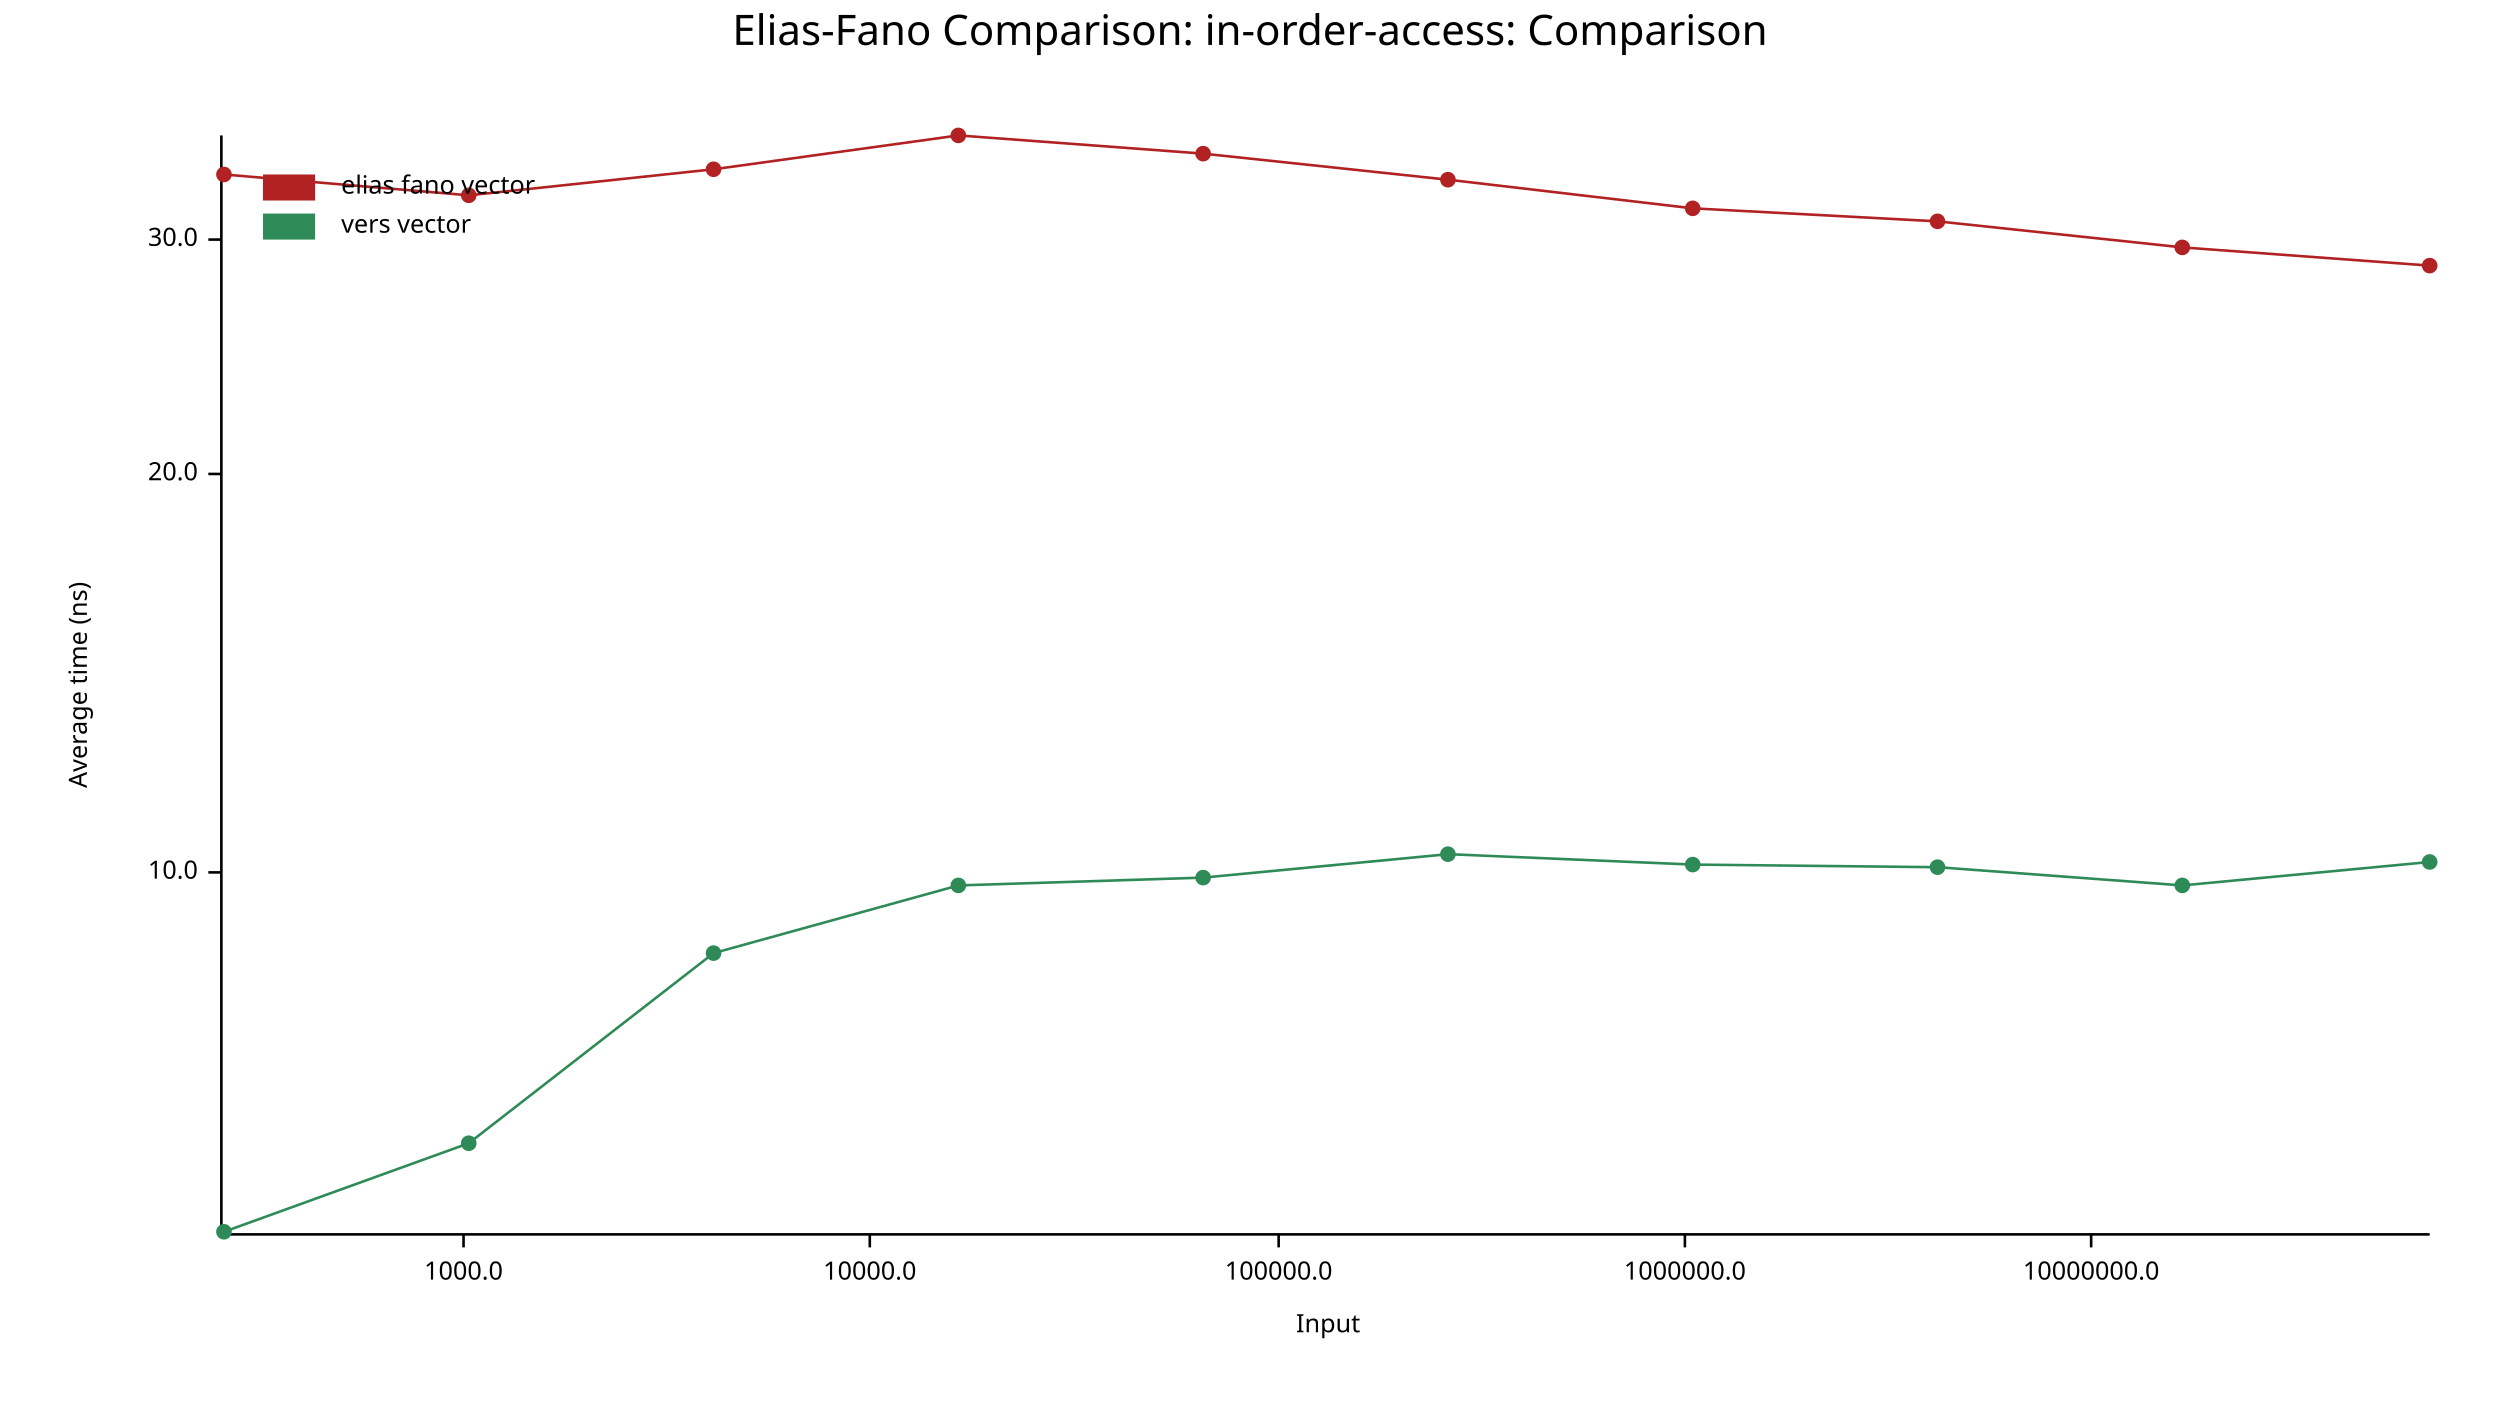
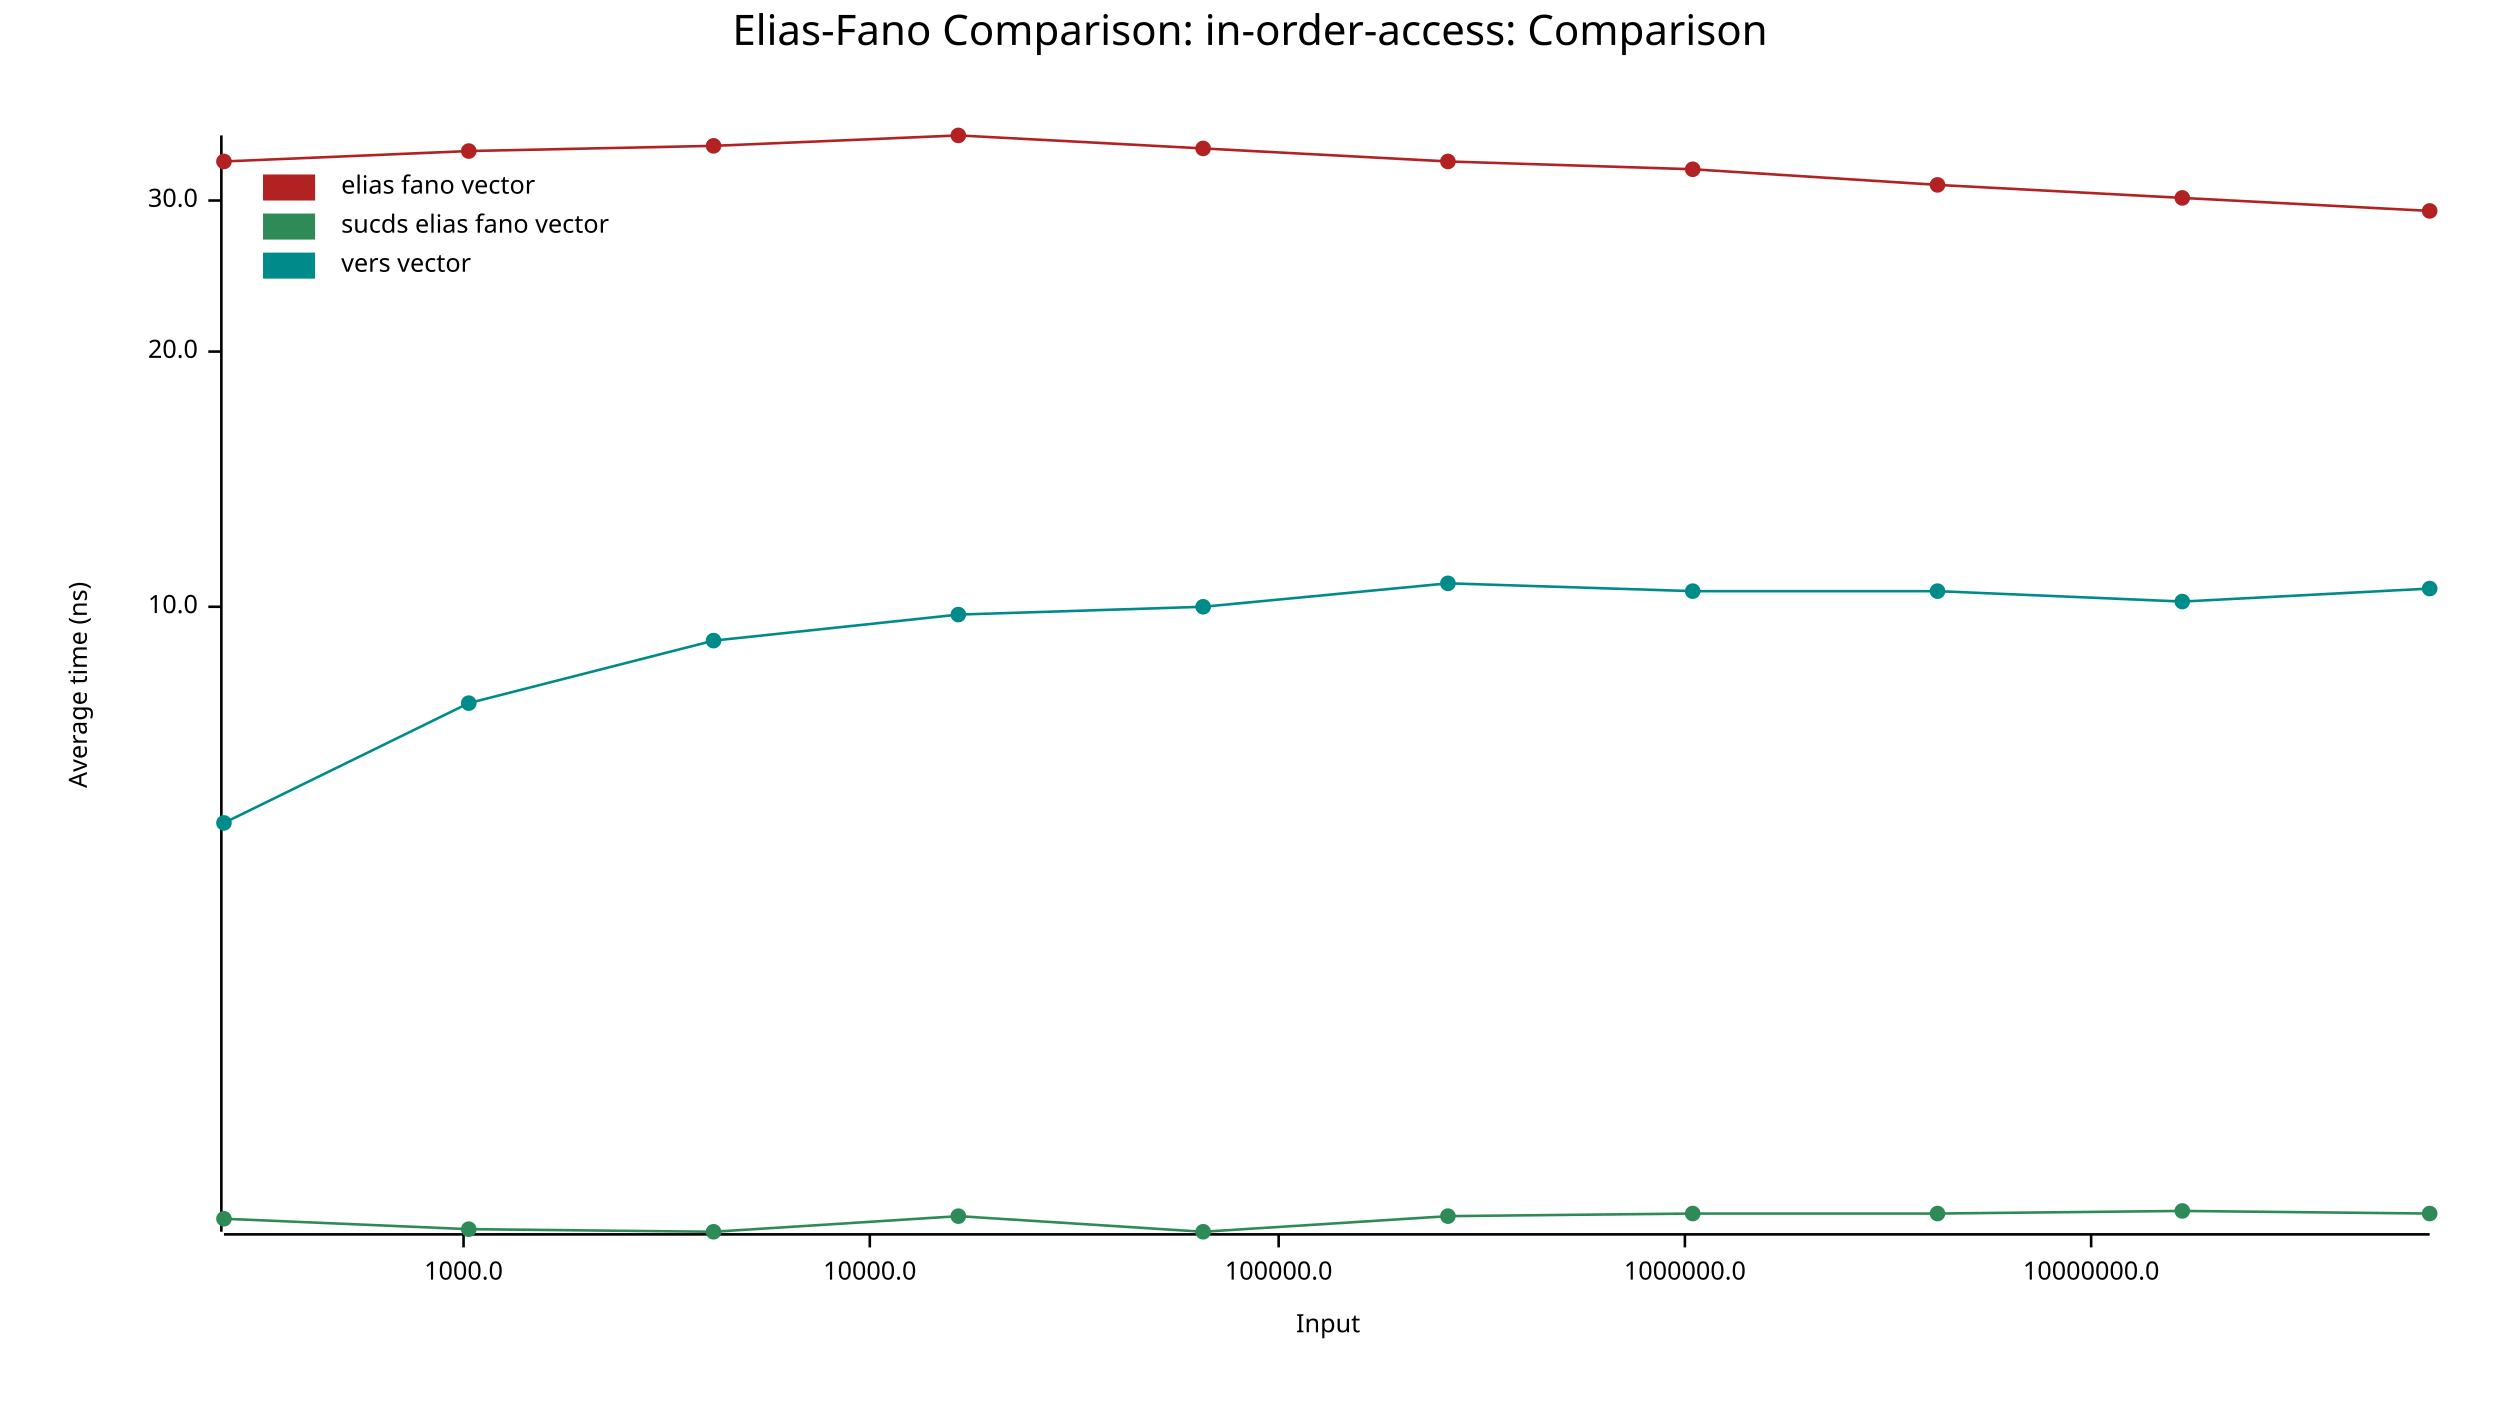
<svg xmlns="http://www.w3.org/2000/svg" width="960" height="540" viewBox="0 0 960 540" style="background-color: #FFFAF0;">
  <text x="480" y="5" dy="0.76em" text-anchor="middle" font-family="sans-serif" font-size="16.129" opacity="1" fill="#000000">
Elias-Fano Comparison: in-order-access: Comparison
</text>
  <text x="26" y="263" dy="0.76em" text-anchor="middle" font-family="sans-serif" font-size="9.677" opacity="1" fill="#000000" transform="rotate(270, 26, 263)">
Average time (ns)
</text>
  <text x="510" y="514" dy="-0.5ex" text-anchor="middle" font-family="sans-serif" font-size="9.677" opacity="1" fill="#000000">
Input
</text>
  <polyline fill="none" opacity="1" stroke="#000000" stroke-width="1" points="85,52 85,473 " />
-   <text x="76" y="335" dy="0.5ex" text-anchor="end" font-family="sans-serif" font-size="9.677" opacity="1" fill="#000000">
+   <text x="76" y="233" dy="0.5ex" text-anchor="end" font-family="sans-serif" font-size="9.677" opacity="1" fill="#000000">
10.0
</text>
-   <polyline fill="none" opacity="1" stroke="#000000" stroke-width="1" points="80,335 85,335 " />
-   <text x="76" y="182" dy="0.5ex" text-anchor="end" font-family="sans-serif" font-size="9.677" opacity="1" fill="#000000">
+   <polyline fill="none" opacity="1" stroke="#000000" stroke-width="1" points="80,233 85,233 " />
+   <text x="76" y="135" dy="0.5ex" text-anchor="end" font-family="sans-serif" font-size="9.677" opacity="1" fill="#000000">
20.0
</text>
-   <polyline fill="none" opacity="1" stroke="#000000" stroke-width="1" points="80,182 85,182 " />
-   <text x="76" y="92" dy="0.5ex" text-anchor="end" font-family="sans-serif" font-size="9.677" opacity="1" fill="#000000">
+   <polyline fill="none" opacity="1" stroke="#000000" stroke-width="1" points="80,135 85,135 " />
+   <text x="76" y="77" dy="0.5ex" text-anchor="end" font-family="sans-serif" font-size="9.677" opacity="1" fill="#000000">
30.0
</text>
-   <polyline fill="none" opacity="1" stroke="#000000" stroke-width="1" points="80,92 85,92 " />
+   <polyline fill="none" opacity="1" stroke="#000000" stroke-width="1" points="80,77 85,77 " />
  <polyline fill="none" opacity="1" stroke="#000000" stroke-width="1" points="86,474 933,474 " />
  <text x="178" y="484" dy="0.76em" text-anchor="middle" font-family="sans-serif" font-size="9.677" opacity="1" fill="#000000">
1000.0
</text>
  <polyline fill="none" opacity="1" stroke="#000000" stroke-width="1" points="178,474 178,479 " />
  <text x="334" y="484" dy="0.76em" text-anchor="middle" font-family="sans-serif" font-size="9.677" opacity="1" fill="#000000">
10000.0
</text>
  <polyline fill="none" opacity="1" stroke="#000000" stroke-width="1" points="334,474 334,479 " />
  <text x="491" y="484" dy="0.76em" text-anchor="middle" font-family="sans-serif" font-size="9.677" opacity="1" fill="#000000">
100000.0
</text>
  <polyline fill="none" opacity="1" stroke="#000000" stroke-width="1" points="491,474 491,479 " />
  <text x="647" y="484" dy="0.76em" text-anchor="middle" font-family="sans-serif" font-size="9.677" opacity="1" fill="#000000">
1000000.0
</text>
  <polyline fill="none" opacity="1" stroke="#000000" stroke-width="1" points="647,474 647,479 " />
  <text x="803" y="484" dy="0.76em" text-anchor="middle" font-family="sans-serif" font-size="9.677" opacity="1" fill="#000000">
10000000.0
</text>
  <polyline fill="none" opacity="1" stroke="#000000" stroke-width="1" points="803,474 803,479 " />
-   <circle cx="86" cy="67" r="3" opacity="1" fill="#B22222" stroke="none" stroke-width="1" />
-   <circle cx="180" cy="75" r="3" opacity="1" fill="#B22222" stroke="none" stroke-width="1" />
-   <circle cx="274" cy="65" r="3" opacity="1" fill="#B22222" stroke="none" stroke-width="1" />
+   <circle cx="86" cy="62" r="3" opacity="1" fill="#B22222" stroke="none" stroke-width="1" />
+   <circle cx="180" cy="58" r="3" opacity="1" fill="#B22222" stroke="none" stroke-width="1" />
+   <circle cx="274" cy="56" r="3" opacity="1" fill="#B22222" stroke="none" stroke-width="1" />
  <circle cx="368" cy="52" r="3" opacity="1" fill="#B22222" stroke="none" stroke-width="1" />
-   <circle cx="462" cy="59" r="3" opacity="1" fill="#B22222" stroke="none" stroke-width="1" />
-   <circle cx="556" cy="69" r="3" opacity="1" fill="#B22222" stroke="none" stroke-width="1" />
-   <circle cx="650" cy="80" r="3" opacity="1" fill="#B22222" stroke="none" stroke-width="1" />
-   <circle cx="744" cy="85" r="3" opacity="1" fill="#B22222" stroke="none" stroke-width="1" />
-   <circle cx="838" cy="95" r="3" opacity="1" fill="#B22222" stroke="none" stroke-width="1" />
-   <circle cx="933" cy="102" r="3" opacity="1" fill="#B22222" stroke="none" stroke-width="1" />
-   <polyline fill="none" opacity="1" stroke="#B22222" stroke-width="1" points="86,67 180,75 274,65 368,52 462,59 556,69 650,80 744,85 838,95 933,102 " />
-   <circle cx="86" cy="473" r="3" opacity="1" fill="#2E8B57" stroke="none" stroke-width="1" />
-   <circle cx="180" cy="439" r="3" opacity="1" fill="#2E8B57" stroke="none" stroke-width="1" />
-   <circle cx="274" cy="366" r="3" opacity="1" fill="#2E8B57" stroke="none" stroke-width="1" />
-   <circle cx="368" cy="340" r="3" opacity="1" fill="#2E8B57" stroke="none" stroke-width="1" />
-   <circle cx="462" cy="337" r="3" opacity="1" fill="#2E8B57" stroke="none" stroke-width="1" />
-   <circle cx="556" cy="328" r="3" opacity="1" fill="#2E8B57" stroke="none" stroke-width="1" />
-   <circle cx="650" cy="332" r="3" opacity="1" fill="#2E8B57" stroke="none" stroke-width="1" />
-   <circle cx="744" cy="333" r="3" opacity="1" fill="#2E8B57" stroke="none" stroke-width="1" />
-   <circle cx="838" cy="340" r="3" opacity="1" fill="#2E8B57" stroke="none" stroke-width="1" />
-   <circle cx="933" cy="331" r="3" opacity="1" fill="#2E8B57" stroke="none" stroke-width="1" />
-   <polyline fill="none" opacity="1" stroke="#2E8B57" stroke-width="1" points="86,473 180,439 274,366 368,340 462,337 556,328 650,332 744,333 838,340 933,331 " />
+   <circle cx="462" cy="57" r="3" opacity="1" fill="#B22222" stroke="none" stroke-width="1" />
+   <circle cx="556" cy="62" r="3" opacity="1" fill="#B22222" stroke="none" stroke-width="1" />
+   <circle cx="650" cy="65" r="3" opacity="1" fill="#B22222" stroke="none" stroke-width="1" />
+   <circle cx="744" cy="71" r="3" opacity="1" fill="#B22222" stroke="none" stroke-width="1" />
+   <circle cx="838" cy="76" r="3" opacity="1" fill="#B22222" stroke="none" stroke-width="1" />
+   <circle cx="933" cy="81" r="3" opacity="1" fill="#B22222" stroke="none" stroke-width="1" />
+   <polyline fill="none" opacity="1" stroke="#B22222" stroke-width="1" points="86,62 180,58 274,56 368,52 462,57 556,62 650,65 744,71 838,76 933,81 " />
+   <circle cx="86" cy="468" r="3" opacity="1" fill="#2E8B57" stroke="none" stroke-width="1" />
+   <circle cx="180" cy="472" r="3" opacity="1" fill="#2E8B57" stroke="none" stroke-width="1" />
+   <circle cx="274" cy="473" r="3" opacity="1" fill="#2E8B57" stroke="none" stroke-width="1" />
+   <circle cx="368" cy="467" r="3" opacity="1" fill="#2E8B57" stroke="none" stroke-width="1" />
+   <circle cx="462" cy="473" r="3" opacity="1" fill="#2E8B57" stroke="none" stroke-width="1" />
+   <circle cx="556" cy="467" r="3" opacity="1" fill="#2E8B57" stroke="none" stroke-width="1" />
+   <circle cx="650" cy="466" r="3" opacity="1" fill="#2E8B57" stroke="none" stroke-width="1" />
+   <circle cx="744" cy="466" r="3" opacity="1" fill="#2E8B57" stroke="none" stroke-width="1" />
+   <circle cx="838" cy="465" r="3" opacity="1" fill="#2E8B57" stroke="none" stroke-width="1" />
+   <circle cx="933" cy="466" r="3" opacity="1" fill="#2E8B57" stroke="none" stroke-width="1" />
+   <polyline fill="none" opacity="1" stroke="#2E8B57" stroke-width="1" points="86,468 180,472 274,473 368,467 462,473 556,467 650,466 744,466 838,465 933,466 " />
+   <circle cx="86" cy="316" r="3" opacity="1" fill="#008B8B" stroke="none" stroke-width="1" />
+   <circle cx="180" cy="270" r="3" opacity="1" fill="#008B8B" stroke="none" stroke-width="1" />
+   <circle cx="274" cy="246" r="3" opacity="1" fill="#008B8B" stroke="none" stroke-width="1" />
+   <circle cx="368" cy="236" r="3" opacity="1" fill="#008B8B" stroke="none" stroke-width="1" />
+   <circle cx="462" cy="233" r="3" opacity="1" fill="#008B8B" stroke="none" stroke-width="1" />
+   <circle cx="556" cy="224" r="3" opacity="1" fill="#008B8B" stroke="none" stroke-width="1" />
+   <circle cx="650" cy="227" r="3" opacity="1" fill="#008B8B" stroke="none" stroke-width="1" />
+   <circle cx="744" cy="227" r="3" opacity="1" fill="#008B8B" stroke="none" stroke-width="1" />
+   <circle cx="838" cy="231" r="3" opacity="1" fill="#008B8B" stroke="none" stroke-width="1" />
+   <circle cx="933" cy="226" r="3" opacity="1" fill="#008B8B" stroke="none" stroke-width="1" />
+   <polyline fill="none" opacity="1" stroke="#008B8B" stroke-width="1" points="86,316 180,270 274,246 368,236 462,233 556,224 650,227 744,227 838,231 933,226 " />
  <text x="131" y="67" dy="0.76em" text-anchor="start" font-family="sans-serif" font-size="9.677" opacity="1" fill="#000000">
elias fano vector
</text>
  <text x="131" y="82" dy="0.76em" text-anchor="start" font-family="sans-serif" font-size="9.677" opacity="1" fill="#000000">
+ sucds elias fano vector
+ </text>
+   <text x="131" y="97" dy="0.76em" text-anchor="start" font-family="sans-serif" font-size="9.677" opacity="1" fill="#000000">
vers vector
</text>
  <rect x="101" y="67" width="20" height="10" opacity="1" fill="#B22222" stroke="none" />
  <rect x="101" y="82" width="20" height="10" opacity="1" fill="#2E8B57" stroke="none" />
+   <rect x="101" y="97" width="20" height="10" opacity="1" fill="#008B8B" stroke="none" />
</svg>
